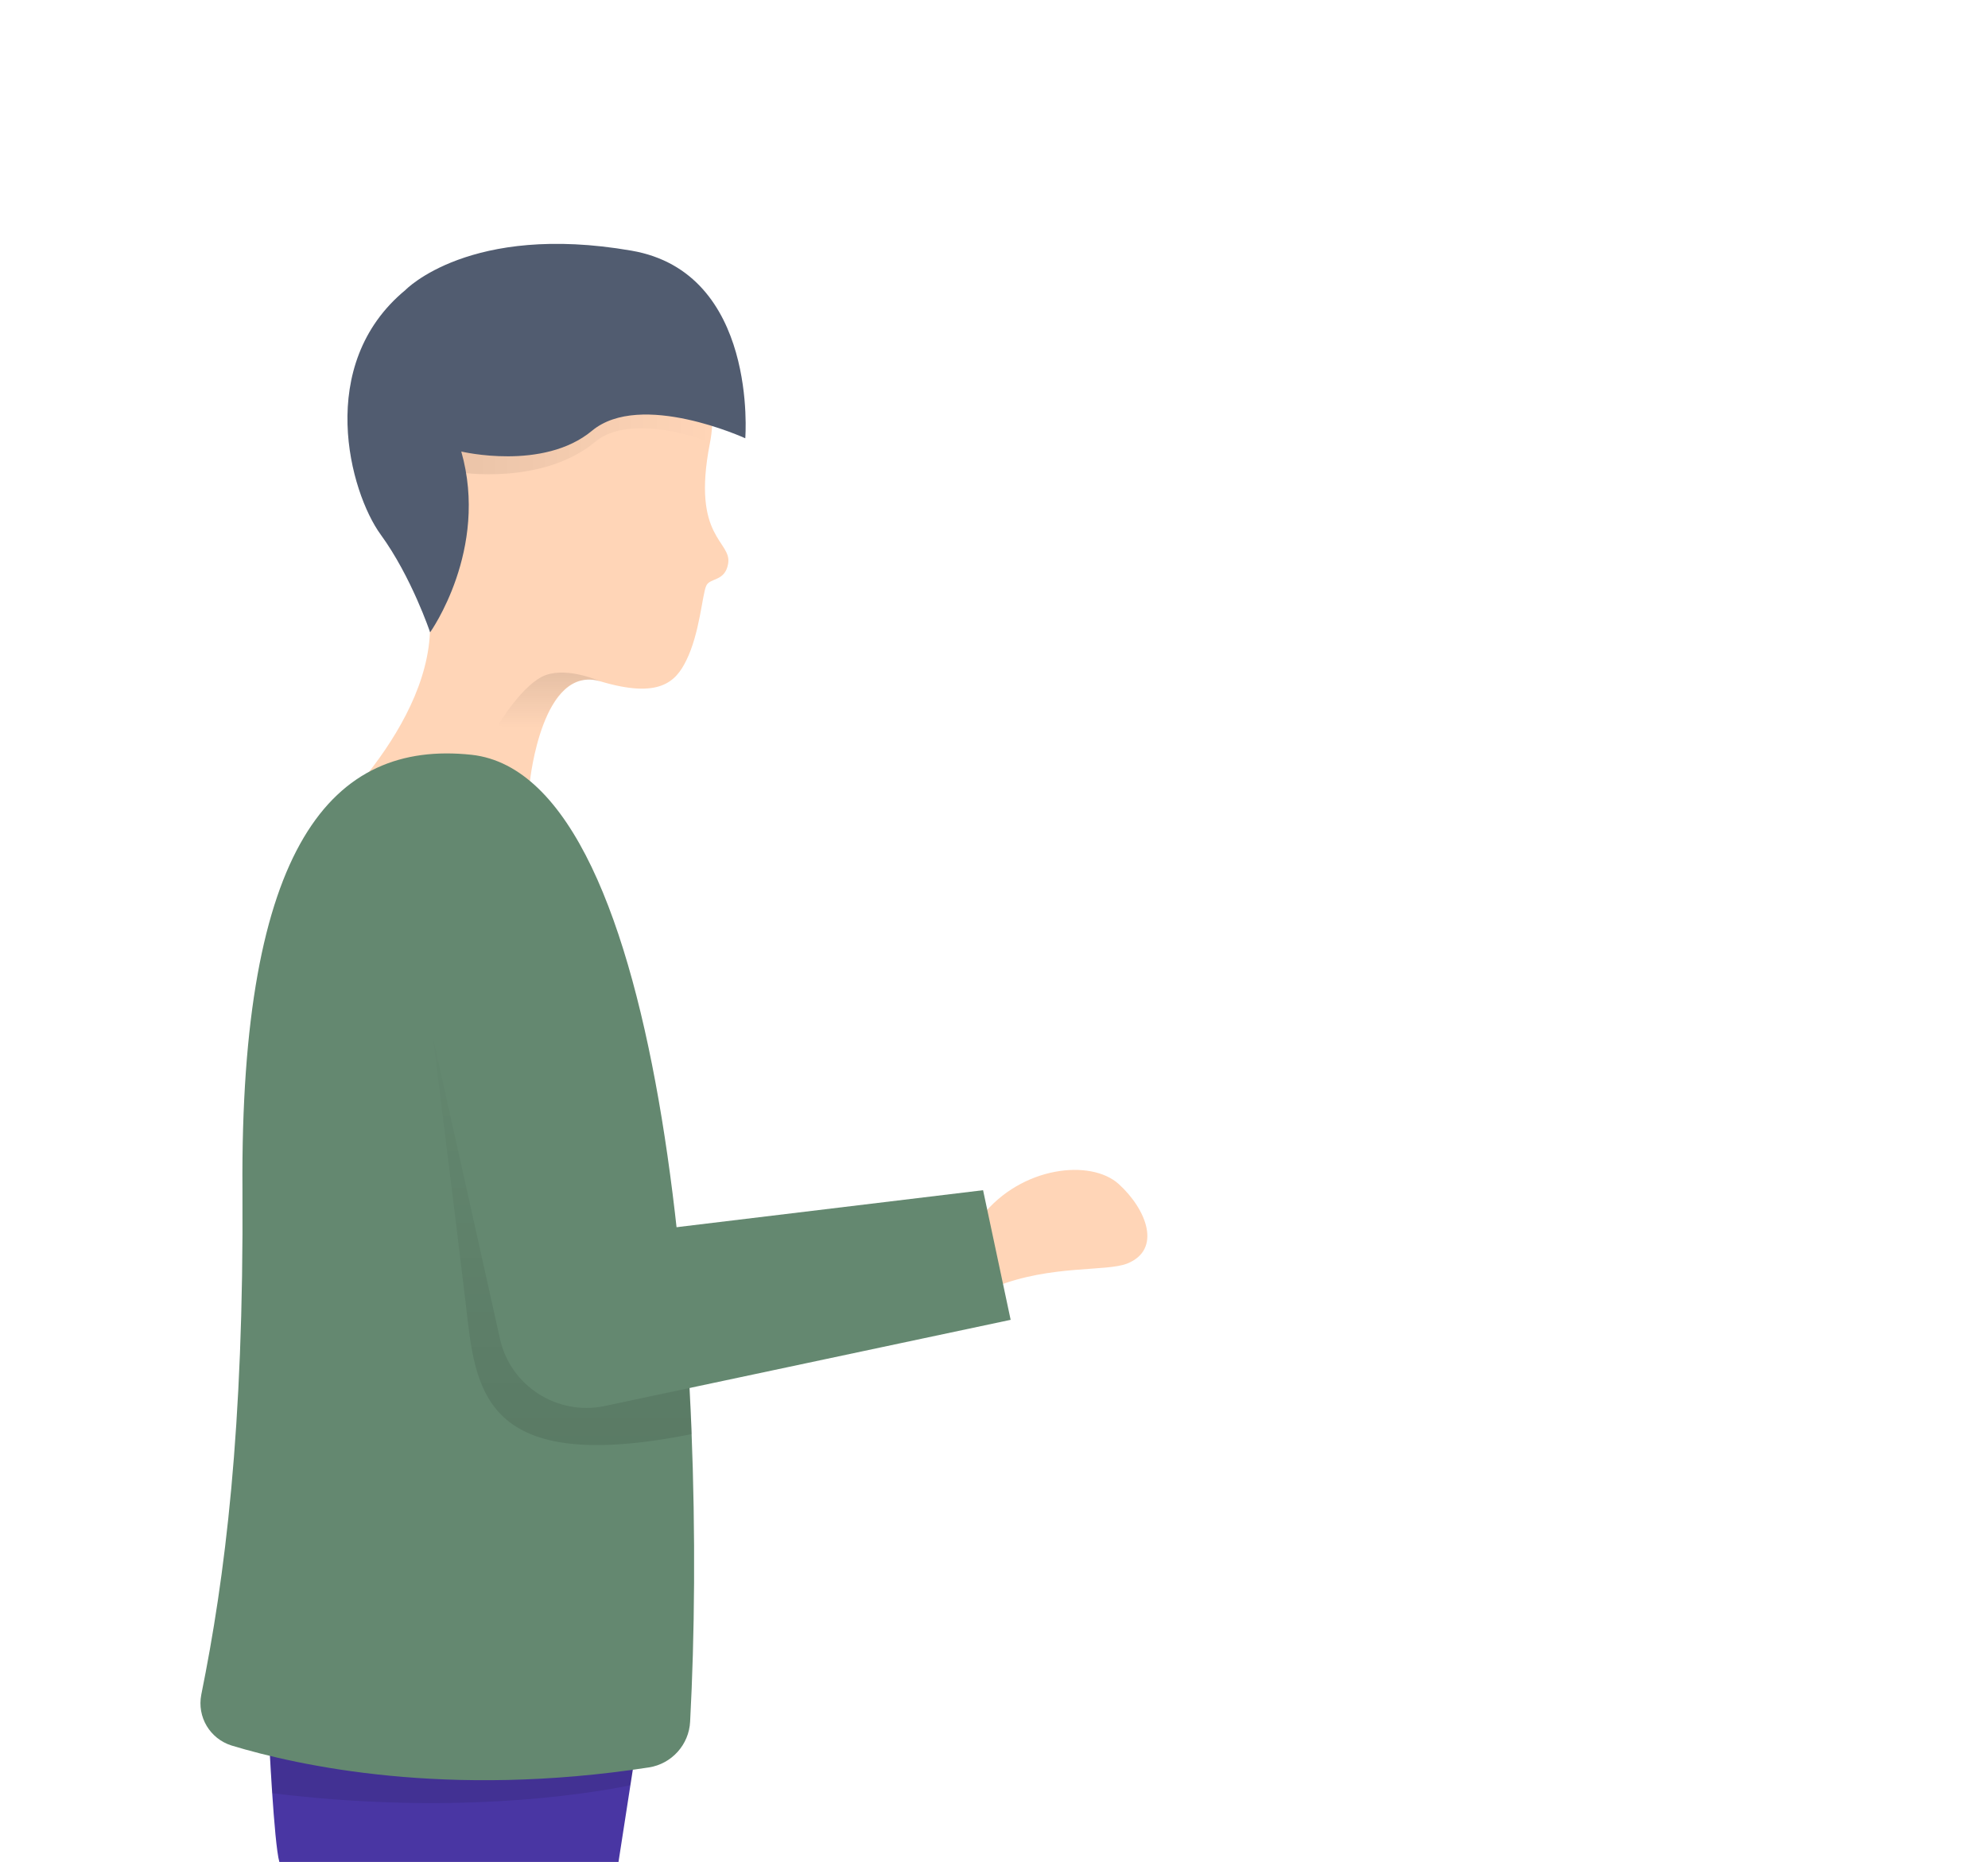
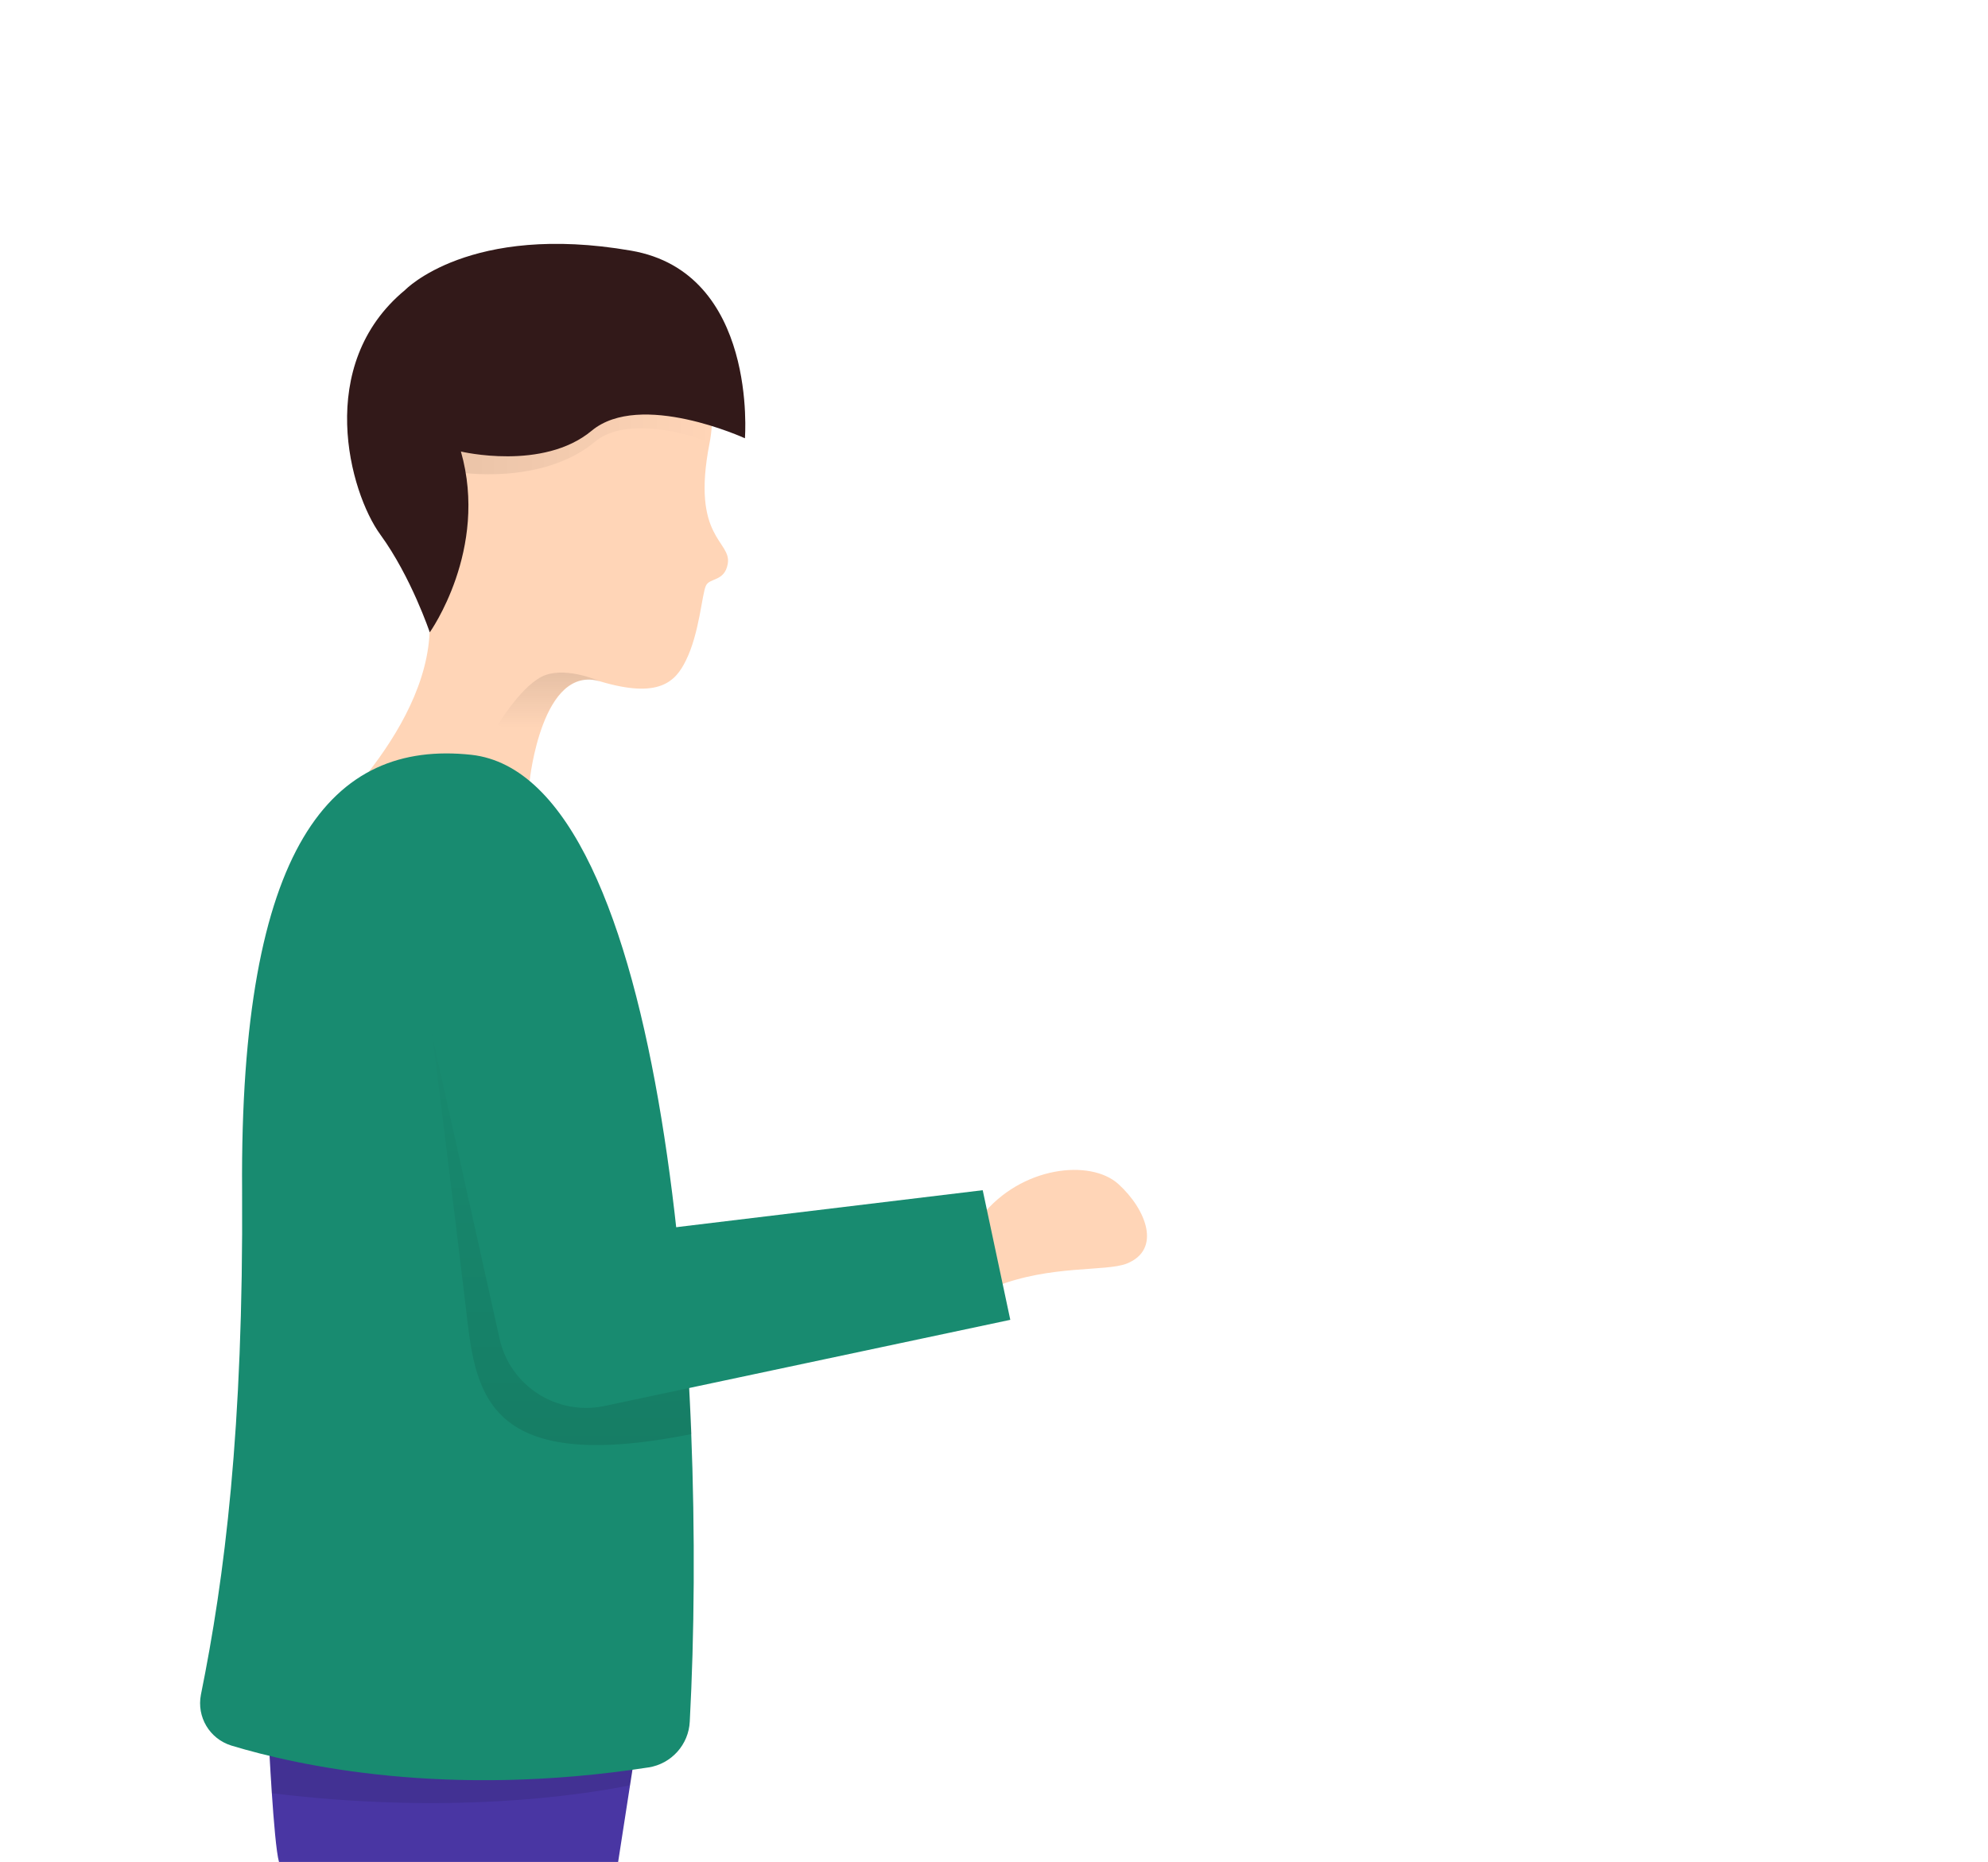
<svg xmlns="http://www.w3.org/2000/svg" version="1.1" id="Ebene_1" x="0px" y="0px" viewBox="0 0 555.1 520" style="enable-background:new 0 0 555.1 520;" xml:space="preserve">
  <style type="text/css">
	.st0{fill:#FFD5B7;}
	.st1{fill:#4936A3;}
	.st2{opacity:0.1;enable-background:new    ;}
- 	.st3{fill:#648870;}
+ 	.st3{fill:#188B70;}
	.st4{opacity:0.1;fill:url(#SVGID_1_);enable-background:new    ;}
	.st5{opacity:0.1;fill:url(#SVGID_2_);enable-background:new    ;}
- 	.st6{fill:#515C70;}
+ 	.st6{fill:#321919;}
	.st7{opacity:0.1;fill:url(#SVGID_3_);enable-background:new    ;}
</style>
-   <path class="st0" d="M170.5,86.7c0,0,33.6,7.5,27.7,37.2c-5.2,26.6,6.3,27.1,5.1,33.6c-0.9,5-5.1,3.8-6.1,6.1  c-1.1,2.3-1.8,13.3-5.6,20.9c-2.9,5.9-7.5,10.7-23.9,5.8C151.4,185.4,148,218,148,218l-60.6,14.4c0,0,34.6-29.8,32.6-60  C118.7,148.3,84,74.6,170.5,86.7z" />
-   <path class="st1" d="M75.1,485.1c0,0,1.4,29.6,2.9,34.9h94.7l4-25.8l-5.6-39.9" />
-   <path class="st2" d="M75.1,485.1c0,0,0.4,7.5,0.9,15.7c49.5,6.1,86.1,0.6,100-2.2l0.7-4.3l-3.9-27.7l-32.6-2.3L75.1,485.1z" />
-   <path class="st0" d="M312.4,330.7c7.8,7.1,12.1,18.3,2.3,22.2c-5.9,2.3-21.1,0.3-36.6,6.4c-9.8,3.9-10.5-11.5-3.9-19.7  C285.2,325.7,304.6,323.6,312.4,330.7z" />
-   <path class="st3" d="M64.7,487.5c-6.1-1.9-9.7-8-8.5-14.2c6.6-32.6,11.9-74,11.5-140.9c-0.7-96.3,25-125.8,64-121.6  c55.1,6.1,66.1,174.6,61,270c-0.3,6.4-5.1,11.8-11.5,12.8C124.8,502.3,83.2,493.1,64.7,487.5z" />
-   <linearGradient id="SVGID_1_" gradientUnits="userSpaceOnUse" x1="156.4" y1="118.421" x2="156.4" y2="242.5" gradientTransform="matrix(1 0 0 -1 0 522)">
+   <path class="st0" d="M170.4,86.7c0,0,33.6,7.5,27.7,37.2c-5.2,26.6,6.3,27.1,5.1,33.6c-0.9,5-5.1,3.8-6.1,6.1  c-1.1,2.3-1.8,13.3-5.6,20.9c-2.9,5.9-7.5,10.7-23.9,5.8c-16.3-4.9-19.7,27.7-19.7,27.7l-60.6,14.4c0,0,34.6-29.8,32.6-60  C118.6,148.3,83.9,74.6,170.4,86.7z" />
+   <path class="st1" d="M75,485.1c0,0,1.4,29.6,2.9,34.9h94.7l4-25.8l-5.6-39.9" />
+   <path class="st2" d="M75,485.1c0,0,0.4,7.5,0.9,15.7c49.5,6.1,86.1,0.6,100-2.2l0.7-4.3l-3.9-27.7l-32.6-2.3L75,485.1z" />
+   <path class="st0" d="M312.3,330.7c7.8,7.1,12.1,18.3,2.3,22.2c-5.9,2.3-21.1,0.3-36.6,6.4c-9.8,3.9-10.5-11.5-3.9-19.7  C285.1,325.7,304.5,323.6,312.3,330.7z" />
+   <path class="st3" d="M64.6,487.5c-6.1-1.9-9.7-8-8.5-14.2c6.6-32.6,11.9-74,11.5-140.9c-0.7-96.3,25-125.8,64-121.6  c55.1,6.1,66.1,174.6,61,270c-0.3,6.4-5.1,11.8-11.5,12.8C124.7,502.3,83.1,493.1,64.6,487.5z" />
+   <linearGradient id="SVGID_1_" gradientUnits="userSpaceOnUse" x1="156.3" y1="-338.421" x2="156.3" y2="-462.5" gradientTransform="matrix(1 0 0 1 0 742)">
    <stop offset="0" style="stop-color:#000000" />
    <stop offset="1" style="stop-color:#000000;stop-opacity:3.914833e-04" />
    <stop offset="1" style="stop-color:#000000;stop-opacity:0" />
  </linearGradient>
-   <path class="st4" d="M190.5,358.3c-8.2-4.7-15-7.8-15-7.8l-18.9-59l-37-12c0,0,7.8,62,10.5,85.1c2.7,23.4,4.3,47.7,63.1,35.9  C192.6,386.5,191.7,372.3,190.5,358.3z" />
+   <path class="st4" d="M190.4,358.3c-8.2-4.7-15-7.8-15-7.8l-18.9-59l-37-12c0,0,7.8,62,10.5,85.1c2.7,23.4,4.3,47.7,63.1,35.9  C192.5,386.5,191.6,372.3,190.4,358.3z" />
  <g>
-     <path class="st3" d="M139.6,373.9l-30-134.9l53.9,2.5l20.7,101.8l90.3-10.9l7.7,36.2l-113.5,24.1   C155.5,395.4,142.5,387,139.6,373.9z" />
+     <path class="st3" d="M139.5,373.9l-30-134.9l53.9,2.5l20.7,101.8l90.3-10.9l7.7,36.2l-113.5,24.1   C155.4,395.4,142.4,387,139.5,373.9z" />
  </g>
-   <linearGradient id="SVGID_2_" gradientUnits="userSpaceOnUse" x1="112.02" y1="398.65" x2="198.934" y2="398.65" gradientTransform="matrix(1 0 0 -1 0 522)">
+   <linearGradient id="SVGID_2_" gradientUnits="userSpaceOnUse" x1="111.92" y1="-618.65" x2="198.834" y2="-618.65" gradientTransform="matrix(1 0 0 1 0 742)">
    <stop offset="0" style="stop-color:#000000" />
    <stop offset="1" style="stop-color:#000000;stop-opacity:0" />
  </linearGradient>
-   <path class="st5" d="M198.3,123.6c0.7-3.6,0.8-6.8,0.4-9.8c-1.8-5.5-5.1-10.6-7-14l-49.8-4l-26.3,7.4c-4.6,9.8-4.1,22.4-2.2,34.5  l6.8,13.2c0,0,7.7-12.7,8-19c0,0,23.1,3.8,38-8.5C173.6,117.1,188.6,119.7,198.3,123.6z" />
-   <path class="st6" d="M176.3,70c-45.1-7.8-63.1,11-63.1,11c-25.3,20.9-15.5,56.5-6.9,68.3s13.8,27.3,13.8,27.3s16.5-23.1,8.7-50.5  c0,0,22.9,5.5,36.5-5.8s42.8,2.1,42.8,2.1S211.8,76.1,176.3,70z" />
-   <linearGradient id="SVGID_3_" gradientUnits="userSpaceOnUse" x1="153.35" y1="314.3" x2="153.35" y2="334.161" gradientTransform="matrix(1 0 0 -1 0 522)">
+   <path class="st5" d="M198.2,123.6c0.7-3.6,0.8-6.8,0.4-9.8c-1.8-5.5-5.1-10.6-7-14l-49.8-4l-26.3,7.4c-4.6,9.8-4.1,22.4-2.2,34.5  l6.8,13.2c0,0,7.7-12.7,8-19c0,0,23.1,3.8,38-8.5C173.5,117.1,188.5,119.7,198.2,123.6z" />
+   <path class="st6" d="M176.2,70c-45.1-7.8-63.1,11-63.1,11c-25.3,20.9-15.5,56.5-6.9,68.3s13.8,27.3,13.8,27.3s16.5-23.1,8.7-50.5  c0,0,22.9,5.5,36.5-5.8s42.8,2.1,42.8,2.1S211.7,76.1,176.2,70z" />
+   <linearGradient id="SVGID_3_" gradientUnits="userSpaceOnUse" x1="153.25" y1="-534.3" x2="153.25" y2="-554.161" gradientTransform="matrix(1 0 0 1 0 742)">
    <stop offset="0.228" style="stop-color:#000000;stop-opacity:0" />
    <stop offset="1" style="stop-color:#000000" />
  </linearGradient>
-   <path class="st7" d="M152.5,188.5c-6.4,2.2-13.4,14-13.4,14l10.8,5.2c2.5-9.1,7.6-20.4,17.7-17.4  C167.7,190.3,158.9,186.3,152.5,188.5z" />
+   <path class="st7" d="M152.4,188.5c-6.4,2.2-13.4,14-13.4,14l10.8,5.2c2.5-9.1,7.6-20.4,17.7-17.4  C167.6,190.3,158.8,186.3,152.4,188.5z" />
</svg>
